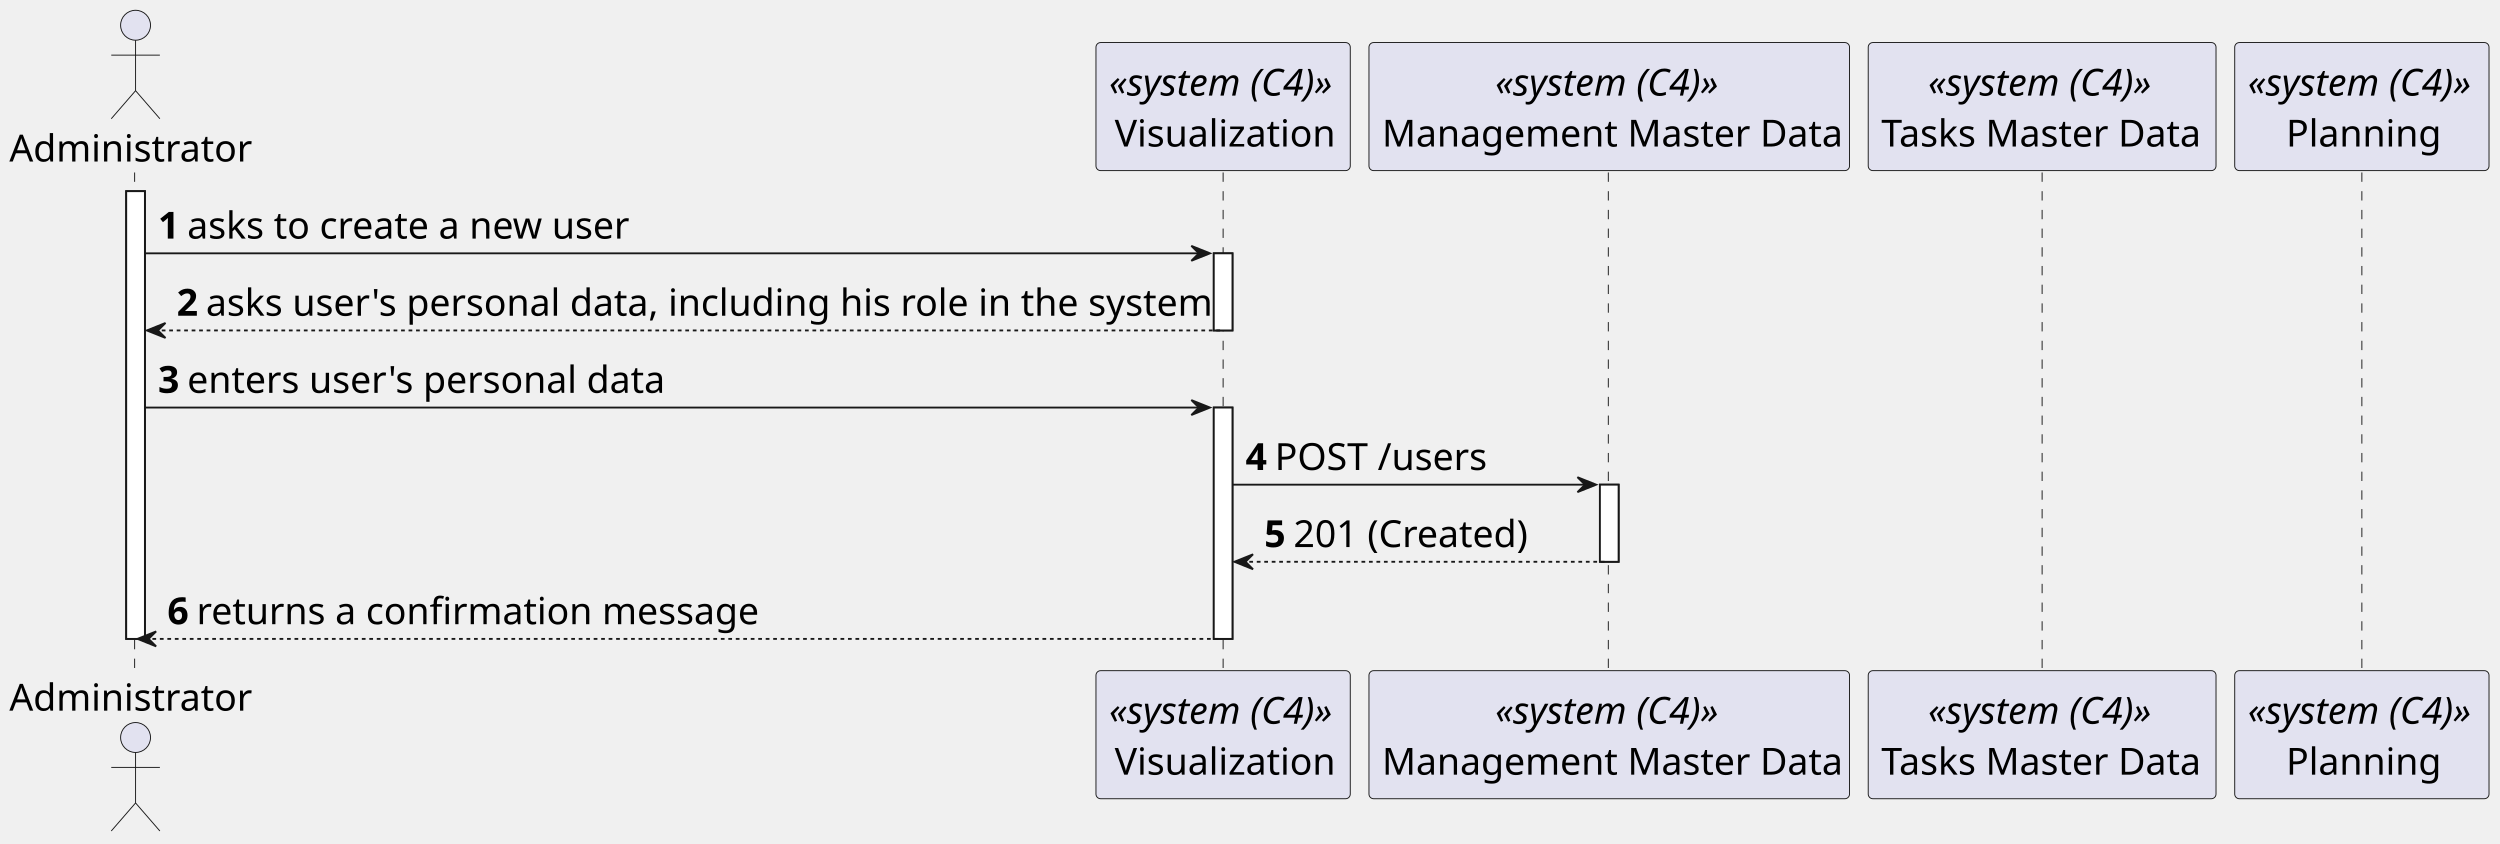
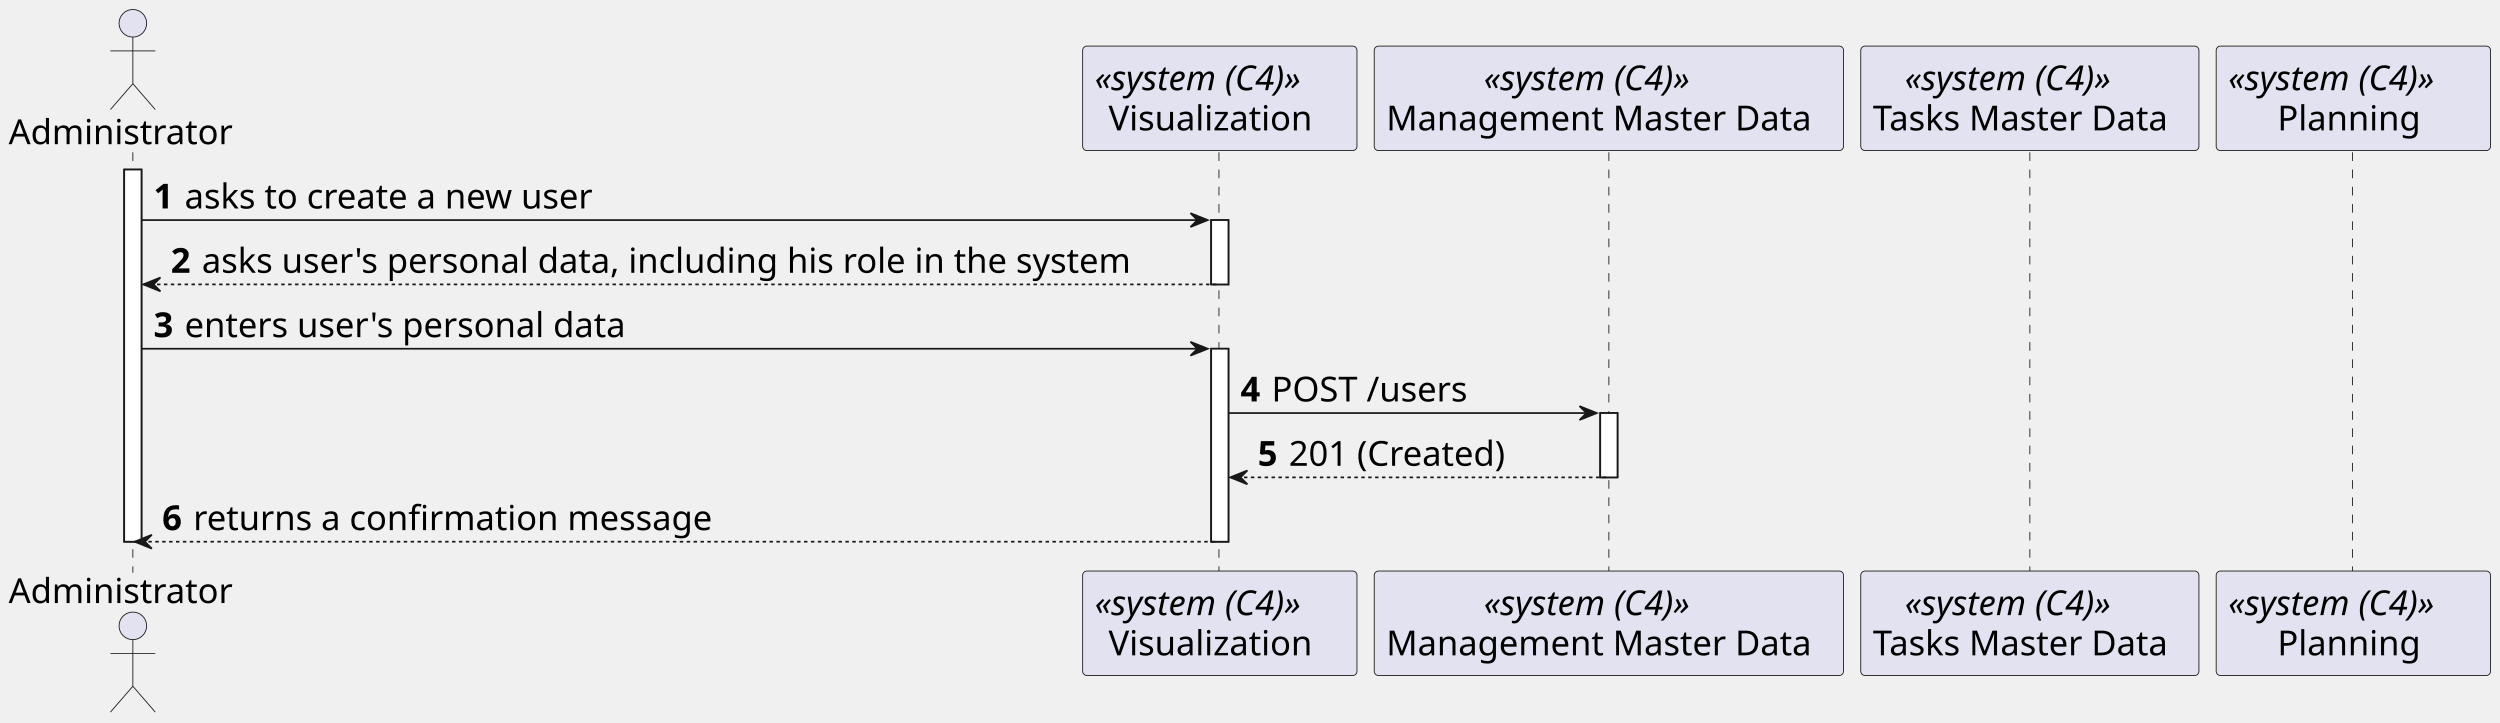
- <svg xmlns="http://www.w3.org/2000/svg" contentStyleType="text/css" height="451px" preserveAspectRatio="none" style="width:1337px;height:451px;background:#FFFFFF;" version="1.1" viewBox="0 0 1337 451" width="1337px" zoomAndPan="magnify">
+ <svg xmlns="http://www.w3.org/2000/svg" contentStyleType="text/css" height="419px" preserveAspectRatio="none" style="width:1449px;height:419px;background:#FFFFFF;" version="1.1" viewBox="0 0 1449 419" width="1449px" zoomAndPan="magnify">
  <defs />
  <g>
-     <rect fill="#FFFFFF" height="239.44" style="stroke:#181818;stroke-width:1.0;" width="10" x="67.5" y="102.24" />
-     <rect fill="#FFFFFF" height="41.24" style="stroke:#181818;stroke-width:1.0;" width="10" x="649.125" y="135.48" />
-     <rect fill="#FFFFFF" height="123.72" style="stroke:#181818;stroke-width:1.0;" width="10" x="649.125" y="217.96" />
-     <rect fill="#FFFFFF" height="41.24" style="stroke:#181818;stroke-width:1.0;" width="10" x="855.625" y="259.2" />
-     <line style="stroke:#181818;stroke-width:0.5;stroke-dasharray:5.0,5.0;" x1="72" x2="72" y1="92.24" y2="359.68" />
-     <line style="stroke:#181818;stroke-width:0.5;stroke-dasharray:5.0,5.0;" x1="654.125" x2="654.125" y1="92.24" y2="359.68" />
-     <line style="stroke:#181818;stroke-width:0.5;stroke-dasharray:5.0,5.0;" x1="860.125" x2="860.125" y1="92.24" y2="359.68" />
-     <line style="stroke:#181818;stroke-width:0.5;stroke-dasharray:5.0,5.0;" x1="1092.125" x2="1092.125" y1="92.24" y2="359.68" />
-     <line style="stroke:#181818;stroke-width:0.5;stroke-dasharray:5.0,5.0;" x1="1263.125" x2="1263.125" y1="92.24" y2="359.68" />
-     <text fill="#000000" font-family="sans-serif" font-size="20" lengthAdjust="spacing" textLength="129" x="5" y="86.38">Administrator</text>
-     <ellipse cx="72.5" cy="13.5" fill="#E2E2F0" rx="8" ry="8" style="stroke:#181818;stroke-width:0.5;" />
-     <path d="M72.5,21.5 L72.5,48.5 M59.5,29.5 L85.5,29.5 M72.5,48.5 L59.5,63.5 M72.5,48.5 L85.5,63.5 " fill="none" style="stroke:#181818;stroke-width:0.5;" />
-     <text fill="#000000" font-family="sans-serif" font-size="20" lengthAdjust="spacing" textLength="129" x="5" y="380.06">Administrator</text>
-     <ellipse cx="72.5" cy="394.42" fill="#E2E2F0" rx="8" ry="8" style="stroke:#181818;stroke-width:0.5;" />
-     <path d="M72.5,402.42 L72.5,429.42 M59.5,410.42 L85.5,410.42 M72.5,429.42 L59.5,444.42 M72.5,429.42 L85.5,444.42 " fill="none" style="stroke:#181818;stroke-width:0.5;" />
-     <rect fill="#E2E2F0" height="68.48" rx="2.5" ry="2.5" style="stroke:#181818;stroke-width:0.5;" width="136" x="586.125" y="22.76" />
-     <text fill="#000000" font-family="sans-serif" font-size="20" font-style="italic" lengthAdjust="spacing" textLength="122" x="593.125" y="51.14">«system (C4)»</text>
-     <text fill="#000000" font-family="sans-serif" font-size="20" lengthAdjust="spacing" textLength="116" x="596.125" y="78.38">Visualization</text>
-     <rect fill="#E2E2F0" height="68.48" rx="2.5" ry="2.5" style="stroke:#181818;stroke-width:0.5;" width="136" x="586.125" y="358.68" />
-     <text fill="#000000" font-family="sans-serif" font-size="20" font-style="italic" lengthAdjust="spacing" textLength="122" x="593.125" y="387.06">«system (C4)»</text>
-     <text fill="#000000" font-family="sans-serif" font-size="20" lengthAdjust="spacing" textLength="116" x="596.125" y="414.3">Visualization</text>
-     <rect fill="#E2E2F0" height="68.48" rx="2.5" ry="2.5" style="stroke:#181818;stroke-width:0.5;" width="257" x="732.125" y="22.76" />
-     <text fill="#000000" font-family="sans-serif" font-size="20" font-style="italic" lengthAdjust="spacing" textLength="122" x="799.625" y="51.14">«system (C4)»</text>
-     <text fill="#000000" font-family="sans-serif" font-size="20" lengthAdjust="spacing" textLength="243" x="739.125" y="78.38">Management Master Data</text>
-     <rect fill="#E2E2F0" height="68.48" rx="2.5" ry="2.5" style="stroke:#181818;stroke-width:0.5;" width="257" x="732.125" y="358.68" />
-     <text fill="#000000" font-family="sans-serif" font-size="20" font-style="italic" lengthAdjust="spacing" textLength="122" x="799.625" y="387.06">«system (C4)»</text>
-     <text fill="#000000" font-family="sans-serif" font-size="20" lengthAdjust="spacing" textLength="243" x="739.125" y="414.3">Management Master Data</text>
-     <rect fill="#E2E2F0" height="68.48" rx="2.5" ry="2.5" style="stroke:#181818;stroke-width:0.5;" width="186" x="999.125" y="22.76" />
-     <text fill="#000000" font-family="sans-serif" font-size="20" font-style="italic" lengthAdjust="spacing" textLength="122" x="1031.125" y="51.14">«system (C4)»</text>
-     <text fill="#000000" font-family="sans-serif" font-size="20" lengthAdjust="spacing" textLength="172" x="1006.125" y="78.38">Tasks Master Data</text>
-     <rect fill="#E2E2F0" height="68.48" rx="2.5" ry="2.5" style="stroke:#181818;stroke-width:0.5;" width="186" x="999.125" y="358.68" />
-     <text fill="#000000" font-family="sans-serif" font-size="20" font-style="italic" lengthAdjust="spacing" textLength="122" x="1031.125" y="387.06">«system (C4)»</text>
-     <text fill="#000000" font-family="sans-serif" font-size="20" lengthAdjust="spacing" textLength="172" x="1006.125" y="414.3">Tasks Master Data</text>
-     <rect fill="#E2E2F0" height="68.48" rx="2.5" ry="2.5" style="stroke:#181818;stroke-width:0.5;" width="136" x="1195.125" y="22.76" />
-     <text fill="#000000" font-family="sans-serif" font-size="20" font-style="italic" lengthAdjust="spacing" textLength="122" x="1202.125" y="51.14">«system (C4)»</text>
-     <text fill="#000000" font-family="sans-serif" font-size="20" lengthAdjust="spacing" textLength="81" x="1222.625" y="78.38">Planning</text>
-     <rect fill="#E2E2F0" height="68.48" rx="2.5" ry="2.5" style="stroke:#181818;stroke-width:0.5;" width="136" x="1195.125" y="358.68" />
-     <text fill="#000000" font-family="sans-serif" font-size="20" font-style="italic" lengthAdjust="spacing" textLength="122" x="1202.125" y="387.06">«system (C4)»</text>
-     <text fill="#000000" font-family="sans-serif" font-size="20" lengthAdjust="spacing" textLength="81" x="1222.625" y="414.3">Planning</text>
-     <rect fill="#FFFFFF" height="239.44" style="stroke:#181818;stroke-width:1.0;" width="10" x="67.5" y="102.24" />
-     <rect fill="#FFFFFF" height="41.24" style="stroke:#181818;stroke-width:1.0;" width="10" x="649.125" y="135.48" />
-     <rect fill="#FFFFFF" height="123.72" style="stroke:#181818;stroke-width:1.0;" width="10" x="649.125" y="217.96" />
-     <rect fill="#FFFFFF" height="41.24" style="stroke:#181818;stroke-width:1.0;" width="10" x="855.625" y="259.2" />
-     <polygon fill="#181818" points="637.125,131.48,647.125,135.48,637.125,139.48,641.125,135.48" style="stroke:#181818;stroke-width:1.0;" />
-     <line style="stroke:#181818;stroke-width:1.0;" x1="77.5" x2="643.125" y1="135.48" y2="135.48" />
-     <text fill="#000000" font-family="sans-serif" font-size="20" font-weight="bold" lengthAdjust="spacing" textLength="11.625" x="84.5" y="127.62">1</text>
-     <text fill="#000000" font-family="sans-serif" font-size="20" lengthAdjust="spacing" textLength="235" x="100.125" y="127.62">asks to create a new user</text>
-     <polygon fill="#181818" points="88.5,172.72,78.5,176.72,88.5,180.72,84.5,176.72" style="stroke:#181818;stroke-width:1.0;" />
-     <line style="stroke:#181818;stroke-width:1.0;stroke-dasharray:2.0,2.0;" x1="82.5" x2="653.125" y1="176.72" y2="176.72" />
-     <text fill="#000000" font-family="sans-serif" font-size="20" font-weight="bold" lengthAdjust="spacing" textLength="11.625" x="94.5" y="168.86">2</text>
-     <text fill="#000000" font-family="sans-serif" font-size="20" lengthAdjust="spacing" textLength="532" x="110.125" y="168.86">asks user's personal data, including his role in the system</text>
-     <polygon fill="#181818" points="637.125,213.96,647.125,217.96,637.125,221.96,641.125,217.96" style="stroke:#181818;stroke-width:1.0;" />
-     <line style="stroke:#181818;stroke-width:1.0;" x1="77.5" x2="643.125" y1="217.96" y2="217.96" />
-     <text fill="#000000" font-family="sans-serif" font-size="20" font-weight="bold" lengthAdjust="spacing" textLength="11.625" x="84.5" y="210.1">3</text>
-     <text fill="#000000" font-family="sans-serif" font-size="20" lengthAdjust="spacing" textLength="252" x="100.125" y="210.1">enters user's personal data</text>
-     <polygon fill="#181818" points="843.625,255.2,853.625,259.2,843.625,263.2,847.625,259.2" style="stroke:#181818;stroke-width:1.0;" />
-     <line style="stroke:#181818;stroke-width:1.0;" x1="659.125" x2="849.625" y1="259.2" y2="259.2" />
-     <text fill="#000000" font-family="sans-serif" font-size="20" font-weight="bold" lengthAdjust="spacing" textLength="11.625" x="666.125" y="251.34">4</text>
-     <text fill="#000000" font-family="sans-serif" font-size="20" lengthAdjust="spacing" textLength="113" x="681.75" y="251.34">POST /users</text>
-     <polygon fill="#181818" points="670.125,296.44,660.125,300.44,670.125,304.44,666.125,300.44" style="stroke:#181818;stroke-width:1.0;" />
-     <line style="stroke:#181818;stroke-width:1.0;stroke-dasharray:2.0,2.0;" x1="664.125" x2="859.625" y1="300.44" y2="300.44" />
-     <text fill="#000000" font-family="sans-serif" font-size="20" font-weight="bold" lengthAdjust="spacing" textLength="11.625" x="676.125" y="292.58">5</text>
-     <text fill="#000000" font-family="sans-serif" font-size="20" lengthAdjust="spacing" textLength="123" x="691.75" y="292.58">201 (Created)</text>
-     <polygon fill="#181818" points="83.5,337.68,73.5,341.68,83.5,345.68,79.5,341.68" style="stroke:#181818;stroke-width:1.0;" />
-     <line style="stroke:#181818;stroke-width:1.0;stroke-dasharray:2.0,2.0;" x1="77.5" x2="653.125" y1="341.68" y2="341.68" />
-     <text fill="#000000" font-family="sans-serif" font-size="20" font-weight="bold" lengthAdjust="spacing" textLength="11.625" x="89.5" y="333.82">6</text>
-     <text fill="#000000" font-family="sans-serif" font-size="20" lengthAdjust="spacing" textLength="298" x="105.125" y="333.82">returns a confirmation message</text>
+     <rect fill="#FFFFFF" height="215.688" style="stroke:#181818;stroke-width:1.0;" width="10" x="72" y="98.281" />
+     <rect fill="#FFFFFF" height="37.281" style="stroke:#181818;stroke-width:1.0;" width="10" x="702" y="127.562" />
+     <rect fill="#FFFFFF" height="111.844" style="stroke:#181818;stroke-width:1.0;" width="10" x="702" y="202.125" />
+     <rect fill="#FFFFFF" height="37.281" style="stroke:#181818;stroke-width:1.0;" width="10" x="927.5" y="239.406" />
+     <line style="stroke:#181818;stroke-width:0.5;stroke-dasharray:5.0,5.0;" x1="77" x2="77" y1="88.281" y2="331.969" />
+     <line style="stroke:#181818;stroke-width:0.5;stroke-dasharray:5.0,5.0;" x1="706.5" x2="706.5" y1="88.281" y2="331.969" />
+     <line style="stroke:#181818;stroke-width:0.5;stroke-dasharray:5.0,5.0;" x1="932.5" x2="932.5" y1="88.281" y2="331.969" />
+     <line style="stroke:#181818;stroke-width:0.5;stroke-dasharray:5.0,5.0;" x1="1176.5" x2="1176.5" y1="88.281" y2="331.969" />
+     <line style="stroke:#181818;stroke-width:0.5;stroke-dasharray:5.0,5.0;" x1="1363.5" x2="1363.5" y1="88.281" y2="331.969" />
+     <text fill="#000000" font-family="sans-serif" font-size="20" lengthAdjust="spacing" textLength="138" x="5" y="83.564">Administrator</text>
+     <ellipse cx="77" cy="13.5" fill="#E2E2F0" rx="8" ry="8" style="stroke:#181818;stroke-width:0.5;" />
+     <path d="M77,21.5 L77,48.5 M64,29.5 L90,29.5 M77,48.5 L64,63.5 M77,48.5 L90,63.5 " fill="none" style="stroke:#181818;stroke-width:0.5;" />
+     <text fill="#000000" font-family="sans-serif" font-size="20" lengthAdjust="spacing" textLength="138" x="5" y="349.533">Administrator</text>
+     <ellipse cx="77" cy="362.75" fill="#E2E2F0" rx="8" ry="8" style="stroke:#181818;stroke-width:0.5;" />
+     <path d="M77,370.75 L77,397.75 M64,378.75 L90,378.75 M77,397.75 L64,412.75 M77,397.75 L90,412.75 " fill="none" style="stroke:#181818;stroke-width:0.5;" />
+     <rect fill="#E2E2F0" height="60.562" rx="2.5" ry="2.5" style="stroke:#181818;stroke-width:0.5;" width="159" x="627.5" y="26.719" />
+     <text fill="#000000" font-family="sans-serif" font-size="20" font-style="italic" lengthAdjust="spacing" textLength="145" x="634.5" y="52.283">«system (C4)»</text>
+     <text fill="#000000" font-family="sans-serif" font-size="20" lengthAdjust="spacing" textLength="129" x="642.5" y="75.564">Visualization</text>
+     <rect fill="#E2E2F0" height="60.562" rx="2.5" ry="2.5" style="stroke:#181818;stroke-width:0.5;" width="159" x="627.5" y="330.969" />
+     <text fill="#000000" font-family="sans-serif" font-size="20" font-style="italic" lengthAdjust="spacing" textLength="145" x="634.5" y="356.533">«system (C4)»</text>
+     <text fill="#000000" font-family="sans-serif" font-size="20" lengthAdjust="spacing" textLength="129" x="642.5" y="379.815">Visualization</text>
+     <rect fill="#E2E2F0" height="60.562" rx="2.5" ry="2.5" style="stroke:#181818;stroke-width:0.5;" width="272" x="796.5" y="26.719" />
+     <text fill="#000000" font-family="sans-serif" font-size="20" font-style="italic" lengthAdjust="spacing" textLength="145" x="860" y="52.283">«system (C4)»</text>
+     <text fill="#000000" font-family="sans-serif" font-size="20" lengthAdjust="spacing" textLength="258" x="803.5" y="75.564">Management Master Data</text>
+     <rect fill="#E2E2F0" height="60.562" rx="2.5" ry="2.5" style="stroke:#181818;stroke-width:0.5;" width="272" x="796.5" y="330.969" />
+     <text fill="#000000" font-family="sans-serif" font-size="20" font-style="italic" lengthAdjust="spacing" textLength="145" x="860" y="356.533">«system (C4)»</text>
+     <text fill="#000000" font-family="sans-serif" font-size="20" lengthAdjust="spacing" textLength="258" x="803.5" y="379.815">Management Master Data</text>
+     <rect fill="#E2E2F0" height="60.562" rx="2.5" ry="2.5" style="stroke:#181818;stroke-width:0.5;" width="196" x="1078.5" y="26.719" />
+     <text fill="#000000" font-family="sans-serif" font-size="20" font-style="italic" lengthAdjust="spacing" textLength="145" x="1104" y="52.283">«system (C4)»</text>
+     <text fill="#000000" font-family="sans-serif" font-size="20" lengthAdjust="spacing" textLength="182" x="1085.5" y="75.564">Tasks Master Data</text>
+     <rect fill="#E2E2F0" height="60.562" rx="2.5" ry="2.5" style="stroke:#181818;stroke-width:0.5;" width="196" x="1078.5" y="330.969" />
+     <text fill="#000000" font-family="sans-serif" font-size="20" font-style="italic" lengthAdjust="spacing" textLength="145" x="1104" y="356.533">«system (C4)»</text>
+     <text fill="#000000" font-family="sans-serif" font-size="20" lengthAdjust="spacing" textLength="182" x="1085.5" y="379.815">Tasks Master Data</text>
+     <rect fill="#E2E2F0" height="60.562" rx="2.5" ry="2.5" style="stroke:#181818;stroke-width:0.5;" width="159" x="1284.5" y="26.719" />
+     <text fill="#000000" font-family="sans-serif" font-size="20" font-style="italic" lengthAdjust="spacing" textLength="145" x="1291.5" y="52.283">«system (C4)»</text>
+     <text fill="#000000" font-family="sans-serif" font-size="20" lengthAdjust="spacing" textLength="88" x="1320" y="75.564">Planning</text>
+     <rect fill="#E2E2F0" height="60.562" rx="2.5" ry="2.5" style="stroke:#181818;stroke-width:0.5;" width="159" x="1284.5" y="330.969" />
+     <text fill="#000000" font-family="sans-serif" font-size="20" font-style="italic" lengthAdjust="spacing" textLength="145" x="1291.5" y="356.533">«system (C4)»</text>
+     <text fill="#000000" font-family="sans-serif" font-size="20" lengthAdjust="spacing" textLength="88" x="1320" y="379.815">Planning</text>
+     <rect fill="#FFFFFF" height="215.688" style="stroke:#181818;stroke-width:1.0;" width="10" x="72" y="98.281" />
+     <rect fill="#FFFFFF" height="37.281" style="stroke:#181818;stroke-width:1.0;" width="10" x="702" y="127.562" />
+     <rect fill="#FFFFFF" height="111.844" style="stroke:#181818;stroke-width:1.0;" width="10" x="702" y="202.125" />
+     <rect fill="#FFFFFF" height="37.281" style="stroke:#181818;stroke-width:1.0;" width="10" x="927.5" y="239.406" />
+     <polygon fill="#181818" points="690,123.562,700,127.562,690,131.562,694,127.562" style="stroke:#181818;stroke-width:1.0;" />
+     <line style="stroke:#181818;stroke-width:1.0;" x1="82" x2="696" y1="127.562" y2="127.562" />
+     <text fill="#000000" font-family="sans-serif" font-size="20" font-weight="bold" lengthAdjust="spacing" textLength="14" x="89" y="120.846">1</text>
+     <text fill="#000000" font-family="sans-serif" font-size="20" lengthAdjust="spacing" textLength="254" x="107" y="120.846">asks to create a new user</text>
+     <polygon fill="#181818" points="93,160.844,83,164.844,93,168.844,89,164.844" style="stroke:#181818;stroke-width:1.0;" />
+     <line style="stroke:#181818;stroke-width:1.0;stroke-dasharray:2.0,2.0;" x1="87" x2="706" y1="164.844" y2="164.844" />
+     <text fill="#000000" font-family="sans-serif" font-size="20" font-weight="bold" lengthAdjust="spacing" textLength="14" x="99" y="158.127">2</text>
+     <text fill="#000000" font-family="sans-serif" font-size="20" lengthAdjust="spacing" textLength="578" x="117" y="158.127">asks user's personal data, including his role in the system</text>
+     <polygon fill="#181818" points="690,198.125,700,202.125,690,206.125,694,202.125" style="stroke:#181818;stroke-width:1.0;" />
+     <line style="stroke:#181818;stroke-width:1.0;" x1="82" x2="696" y1="202.125" y2="202.125" />
+     <text fill="#000000" font-family="sans-serif" font-size="20" font-weight="bold" lengthAdjust="spacing" textLength="14" x="89" y="195.408">3</text>
+     <text fill="#000000" font-family="sans-serif" font-size="20" lengthAdjust="spacing" textLength="271" x="107" y="195.408">enters user's personal data</text>
+     <polygon fill="#181818" points="915.5,235.406,925.5,239.406,915.5,243.406,919.5,239.406" style="stroke:#181818;stroke-width:1.0;" />
+     <line style="stroke:#181818;stroke-width:1.0;" x1="712" x2="921.5" y1="239.406" y2="239.406" />
+     <text fill="#000000" font-family="sans-serif" font-size="20" font-weight="bold" lengthAdjust="spacing" textLength="14" x="719" y="232.69">4</text>
+     <text fill="#000000" font-family="sans-serif" font-size="20" lengthAdjust="spacing" textLength="119" x="737" y="232.69">POST /users</text>
+     <polygon fill="#181818" points="723,272.688,713,276.688,723,280.688,719,276.688" style="stroke:#181818;stroke-width:1.0;" />
+     <line style="stroke:#181818;stroke-width:1.0;stroke-dasharray:2.0,2.0;" x1="717" x2="931.5" y1="276.688" y2="276.688" />
+     <text fill="#000000" font-family="sans-serif" font-size="20" font-weight="bold" lengthAdjust="spacing" textLength="14" x="729" y="269.971">5</text>
+     <text fill="#000000" font-family="sans-serif" font-size="20" lengthAdjust="spacing" textLength="140" x="747" y="269.971">201 (Created)</text>
+     <polygon fill="#181818" points="88,309.969,78,313.969,88,317.969,84,313.969" style="stroke:#181818;stroke-width:1.0;" />
+     <line style="stroke:#181818;stroke-width:1.0;stroke-dasharray:2.0,2.0;" x1="82" x2="706" y1="313.969" y2="313.969" />
+     <text fill="#000000" font-family="sans-serif" font-size="20" font-weight="bold" lengthAdjust="spacing" textLength="14" x="94" y="307.252">6</text>
+     <text fill="#000000" font-family="sans-serif" font-size="20" lengthAdjust="spacing" textLength="319" x="112" y="307.252">returns a confirmation message</text>
  </g>
</svg>
